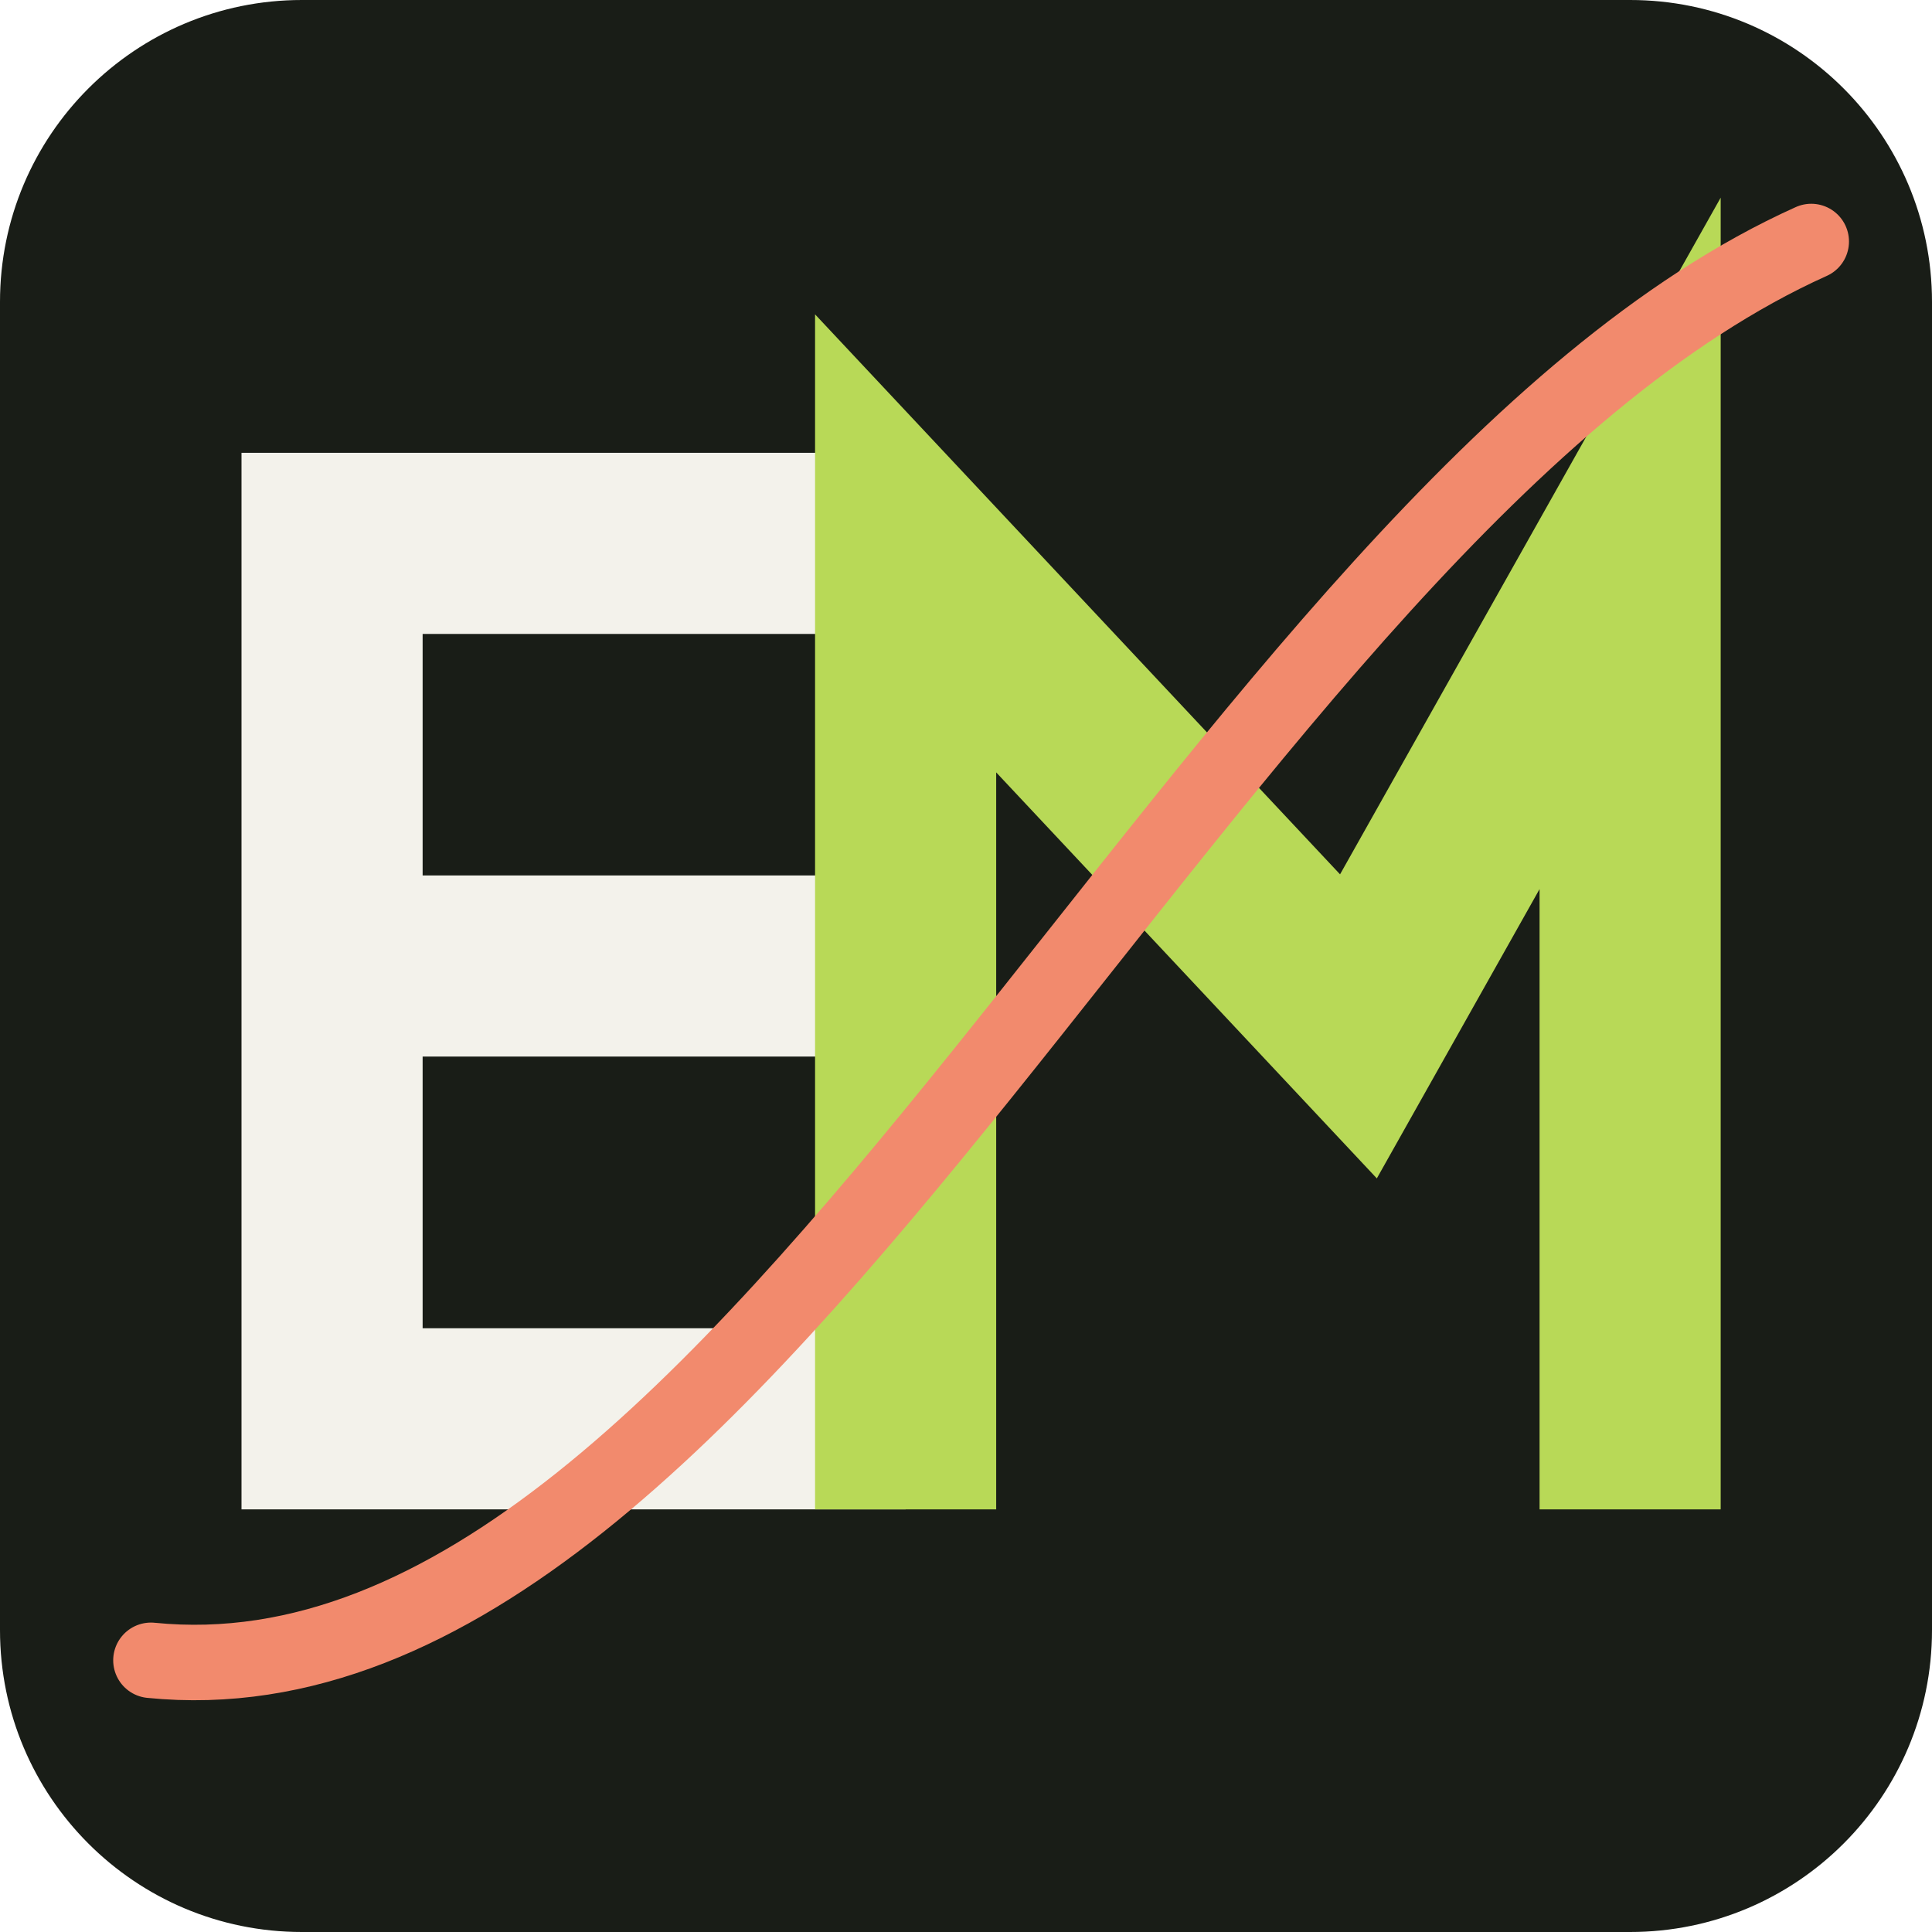
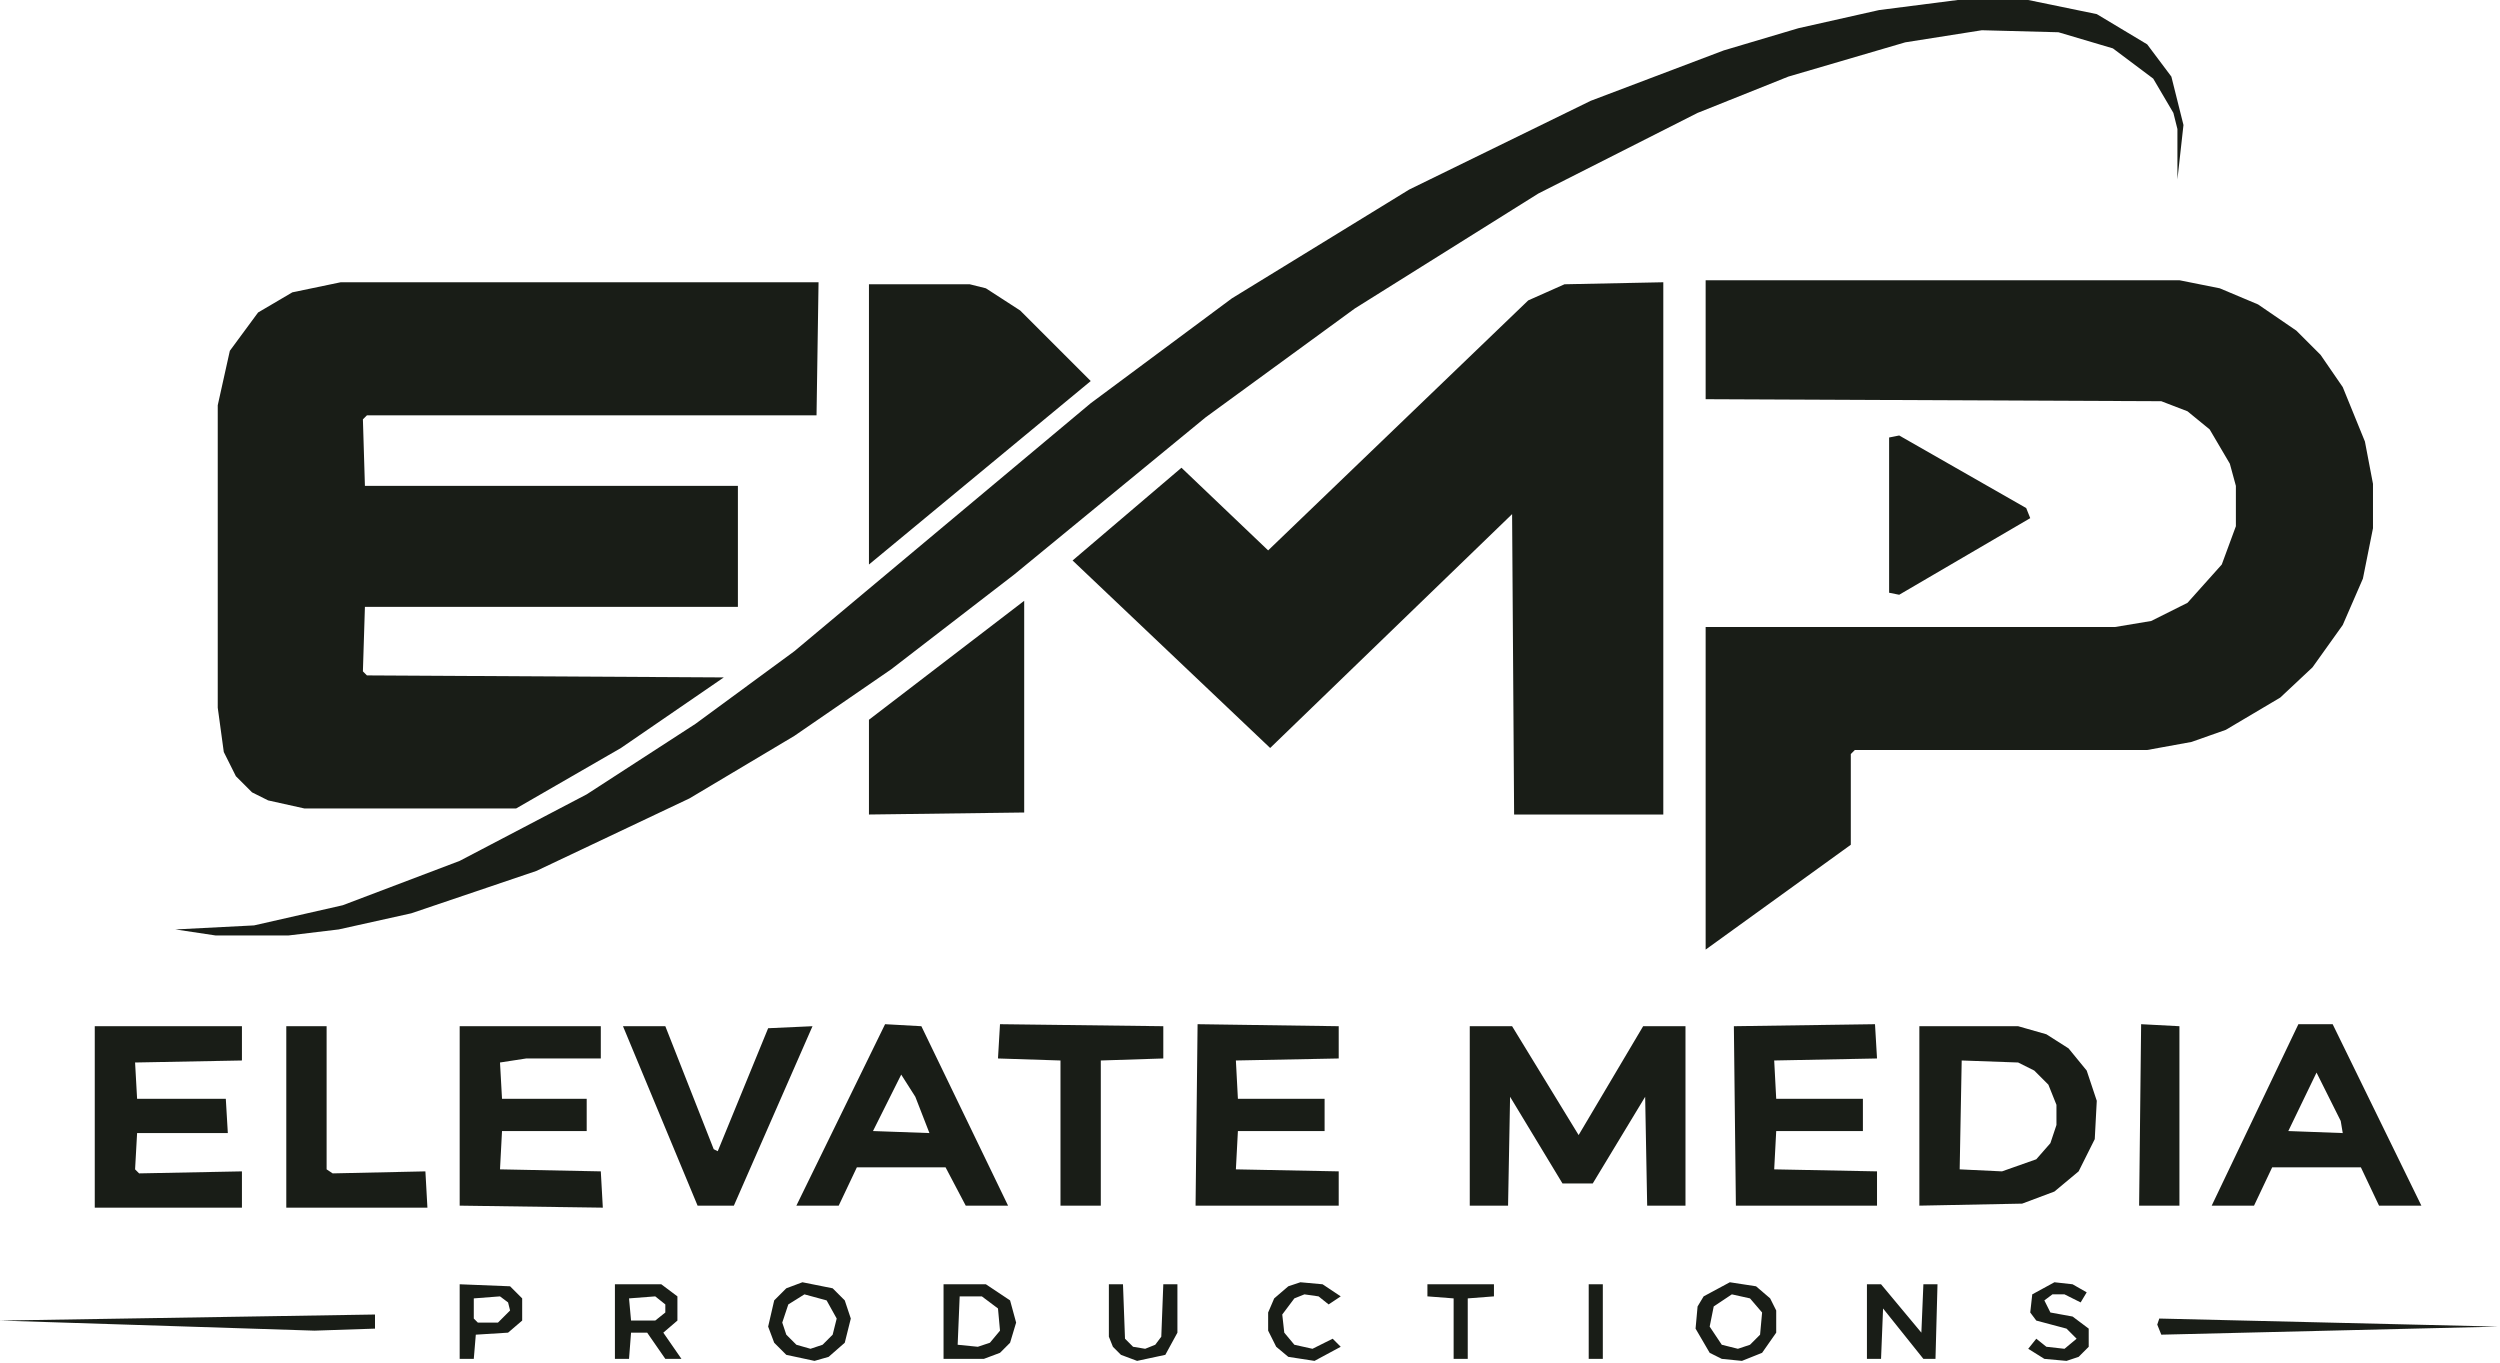
- <svg xmlns="http://www.w3.org/2000/svg" viewBox="0 0 64 64">
-   <rect width="64" height="64" rx="10" fill="#191d17" />
-   <path d="M11 18h16M11 18v29h16M11 32h14" fill="none" stroke="#f3f2eb" stroke-width="6" stroke-linecap="square" />
-   <path d="M30 47V18l15 16 9-16v29" fill="none" stroke="#b8d957" stroke-width="6" stroke-linecap="square" stroke-linejoin="miter" />
-   <path d="M5 55C25 57 40 17 60 8" fill="none" stroke="#f28a6d" stroke-width="2.5" stroke-linecap="round" />
+ <svg xmlns="http://www.w3.org/2000/svg" viewBox="0 0 1240 676">
+   <path d="M1070,657 L1072,662 L1239,658 L1071,654Z M186,659 L186,652 L0,655 L156,660Z M926,637 L926,674 L933,674 L934,649 L954,674 L960,674 L961,637 L954,637 L953,661 L933,637Z M788,637 L788,674 L795,674 L795,637Z M708,637 L708,643 L721,644 L721,674 L728,674 L728,644 L741,643 L741,637Z M550,637 L550,663 L552,668 L556,672 L564,675 L578,672 L584,661 L584,637 L577,637 L576,663 L573,667 L568,669 L562,668 L558,664 L557,637Z M468,637 L468,674 L488,674 L496,671 L501,666 L504,656 L501,645 L489,637Z M476,643 L487,643 L495,649 L496,660 L491,666 L485,668 L475,667Z M305,637 L305,674 L312,674 L313,661 L321,661 L330,674 L338,674 L329,661 L336,655 L336,643 L328,637Z M312,644 L325,643 L330,647 L330,651 L325,655 L313,655Z M253,638 L228,637 L228,674 L235,674 L236,662 L252,661 L259,655 L259,644Z M235,644 L248,643 L252,646 L253,650 L247,656 L237,656 L235,654Z M1019,636 L1008,642 L1007,651 L1010,655 L1025,659 L1030,664 L1024,669 L1015,668 L1010,664 L1006,669 L1014,674 L1025,675 L1031,673 L1036,668 L1036,659 L1028,653 L1017,651 L1014,645 L1018,642 L1024,642 L1032,646 L1035,641 L1028,637Z M858,636 L845,643 L842,648 L841,659 L848,671 L854,674 L864,675 L874,671 L881,661 L881,650 L878,644 L871,638Z M859,642 L868,644 L874,651 L873,662 L868,667 L862,669 L854,667 L848,658 L850,648Z M645,636 L639,638 L632,644 L629,651 L629,660 L633,668 L639,673 L652,675 L665,668 L661,664 L651,669 L642,667 L637,661 L636,652 L642,644 L647,642 L654,643 L659,647 L665,643 L656,637Z M398,636 L390,639 L384,645 L381,658 L384,666 L390,672 L404,675 L411,673 L419,666 L422,654 L419,645 L413,639Z M399,642 L410,645 L415,654 L413,662 L408,667 L402,669 L395,667 L390,662 L388,656 L391,647Z M952,509 L952,598 L1003,597 L1019,591 L1031,581 L1039,565 L1040,546 L1035,531 L1026,520 L1015,513 L1001,509Z M973,526 L1001,527 L1009,531 L1016,538 L1020,548 L1020,558 L1017,567 L1010,575 L993,581 L972,580Z M729,509 L729,598 L748,598 L749,544 L775,587 L790,587 L816,544 L817,598 L836,598 L836,509 L815,509 L783,563 L750,509Z M309,509 L346,598 L364,598 L403,509 L381,510 L356,571 L354,570 L330,509Z M228,509 L228,598 L299,599 L298,581 L248,580 L249,561 L291,561 L291,545 L249,545 L248,527 L261,525 L298,525 L298,509Z M142,509 L142,599 L212,599 L211,581 L165,582 L162,580 L162,509Z M47,509 L47,599 L120,599 L120,581 L69,582 L67,580 L68,562 L113,562 L112,545 L68,545 L67,527 L120,526 L120,509Z M1140,508 L1097,598 L1118,598 L1127,579 L1171,579 L1180,598 L1201,598 L1157,508Z M1149,532 L1161,556 L1162,562 L1135,561Z M1062,508 L1061,598 L1081,598 L1081,509Z M930,508 L860,509 L861,598 L931,598 L931,581 L880,580 L881,561 L924,561 L924,545 L881,545 L880,526 L931,525Z M594,508 L593,598 L664,598 L664,581 L613,580 L614,561 L657,561 L657,545 L614,545 L613,526 L664,525 L664,509Z M496,508 L495,525 L526,526 L526,598 L546,598 L546,526 L577,525 L577,509Z M439,508 L395,598 L416,598 L425,579 L469,579 L479,598 L500,598 L457,509Z M447,533 L454,544 L461,562 L433,561Z M508,298 L431,357 L431,404 L508,403Z M937,217 L937,294 L942,295 L1007,257 L1005,252 L942,216Z M489,143 L481,141 L431,141 L431,280 L541,189 L506,154Z M825,140 L776,141 L758,149 L629,273 L586,232 L532,278 L630,371 L750,255 L751,404 L825,404Z M406,140 L169,140 L145,145 L128,155 L114,174 L108,201 L108,351 L111,373 L117,385 L125,393 L133,397 L151,401 L256,401 L308,371 L359,336 L182,335 L180,333 L181,301 L366,301 L366,241 L181,241 L180,208 L182,206 L405,206Z M846,139 L846,198 L1072,199 L1085,204 L1096,213 L1106,230 L1109,241 L1109,261 L1102,280 L1085,299 L1067,308 L1049,311 L846,311 L846,471 L918,419 L918,374 L920,372 L1065,372 L1087,368 L1104,362 L1131,346 L1147,331 L1162,310 L1172,287 L1177,262 L1177,240 L1173,219 L1162,192 L1151,176 L1139,164 L1120,151 L1101,143 L1081,139Z M1077,38 L1065,22 L1040,7 L1006,0 L971,0 L932,5 L892,14 L855,25 L789,50 L699,94 L611,148 L541,200 L394,323 L345,359 L291,394 L228,427 L170,449 L126,459 L87,461 L107,464 L143,464 L168,461 L204,453 L266,432 L342,396 L394,365 L442,332 L503,285 L598,207 L672,153 L763,96 L842,56 L887,38 L945,21 L983,15 L1021,16 L1048,24 L1068,39 L1078,56 L1080,64 L1080,89 L1083,62Z" fill="#191d17" fill-rule="evenodd" />
</svg>
